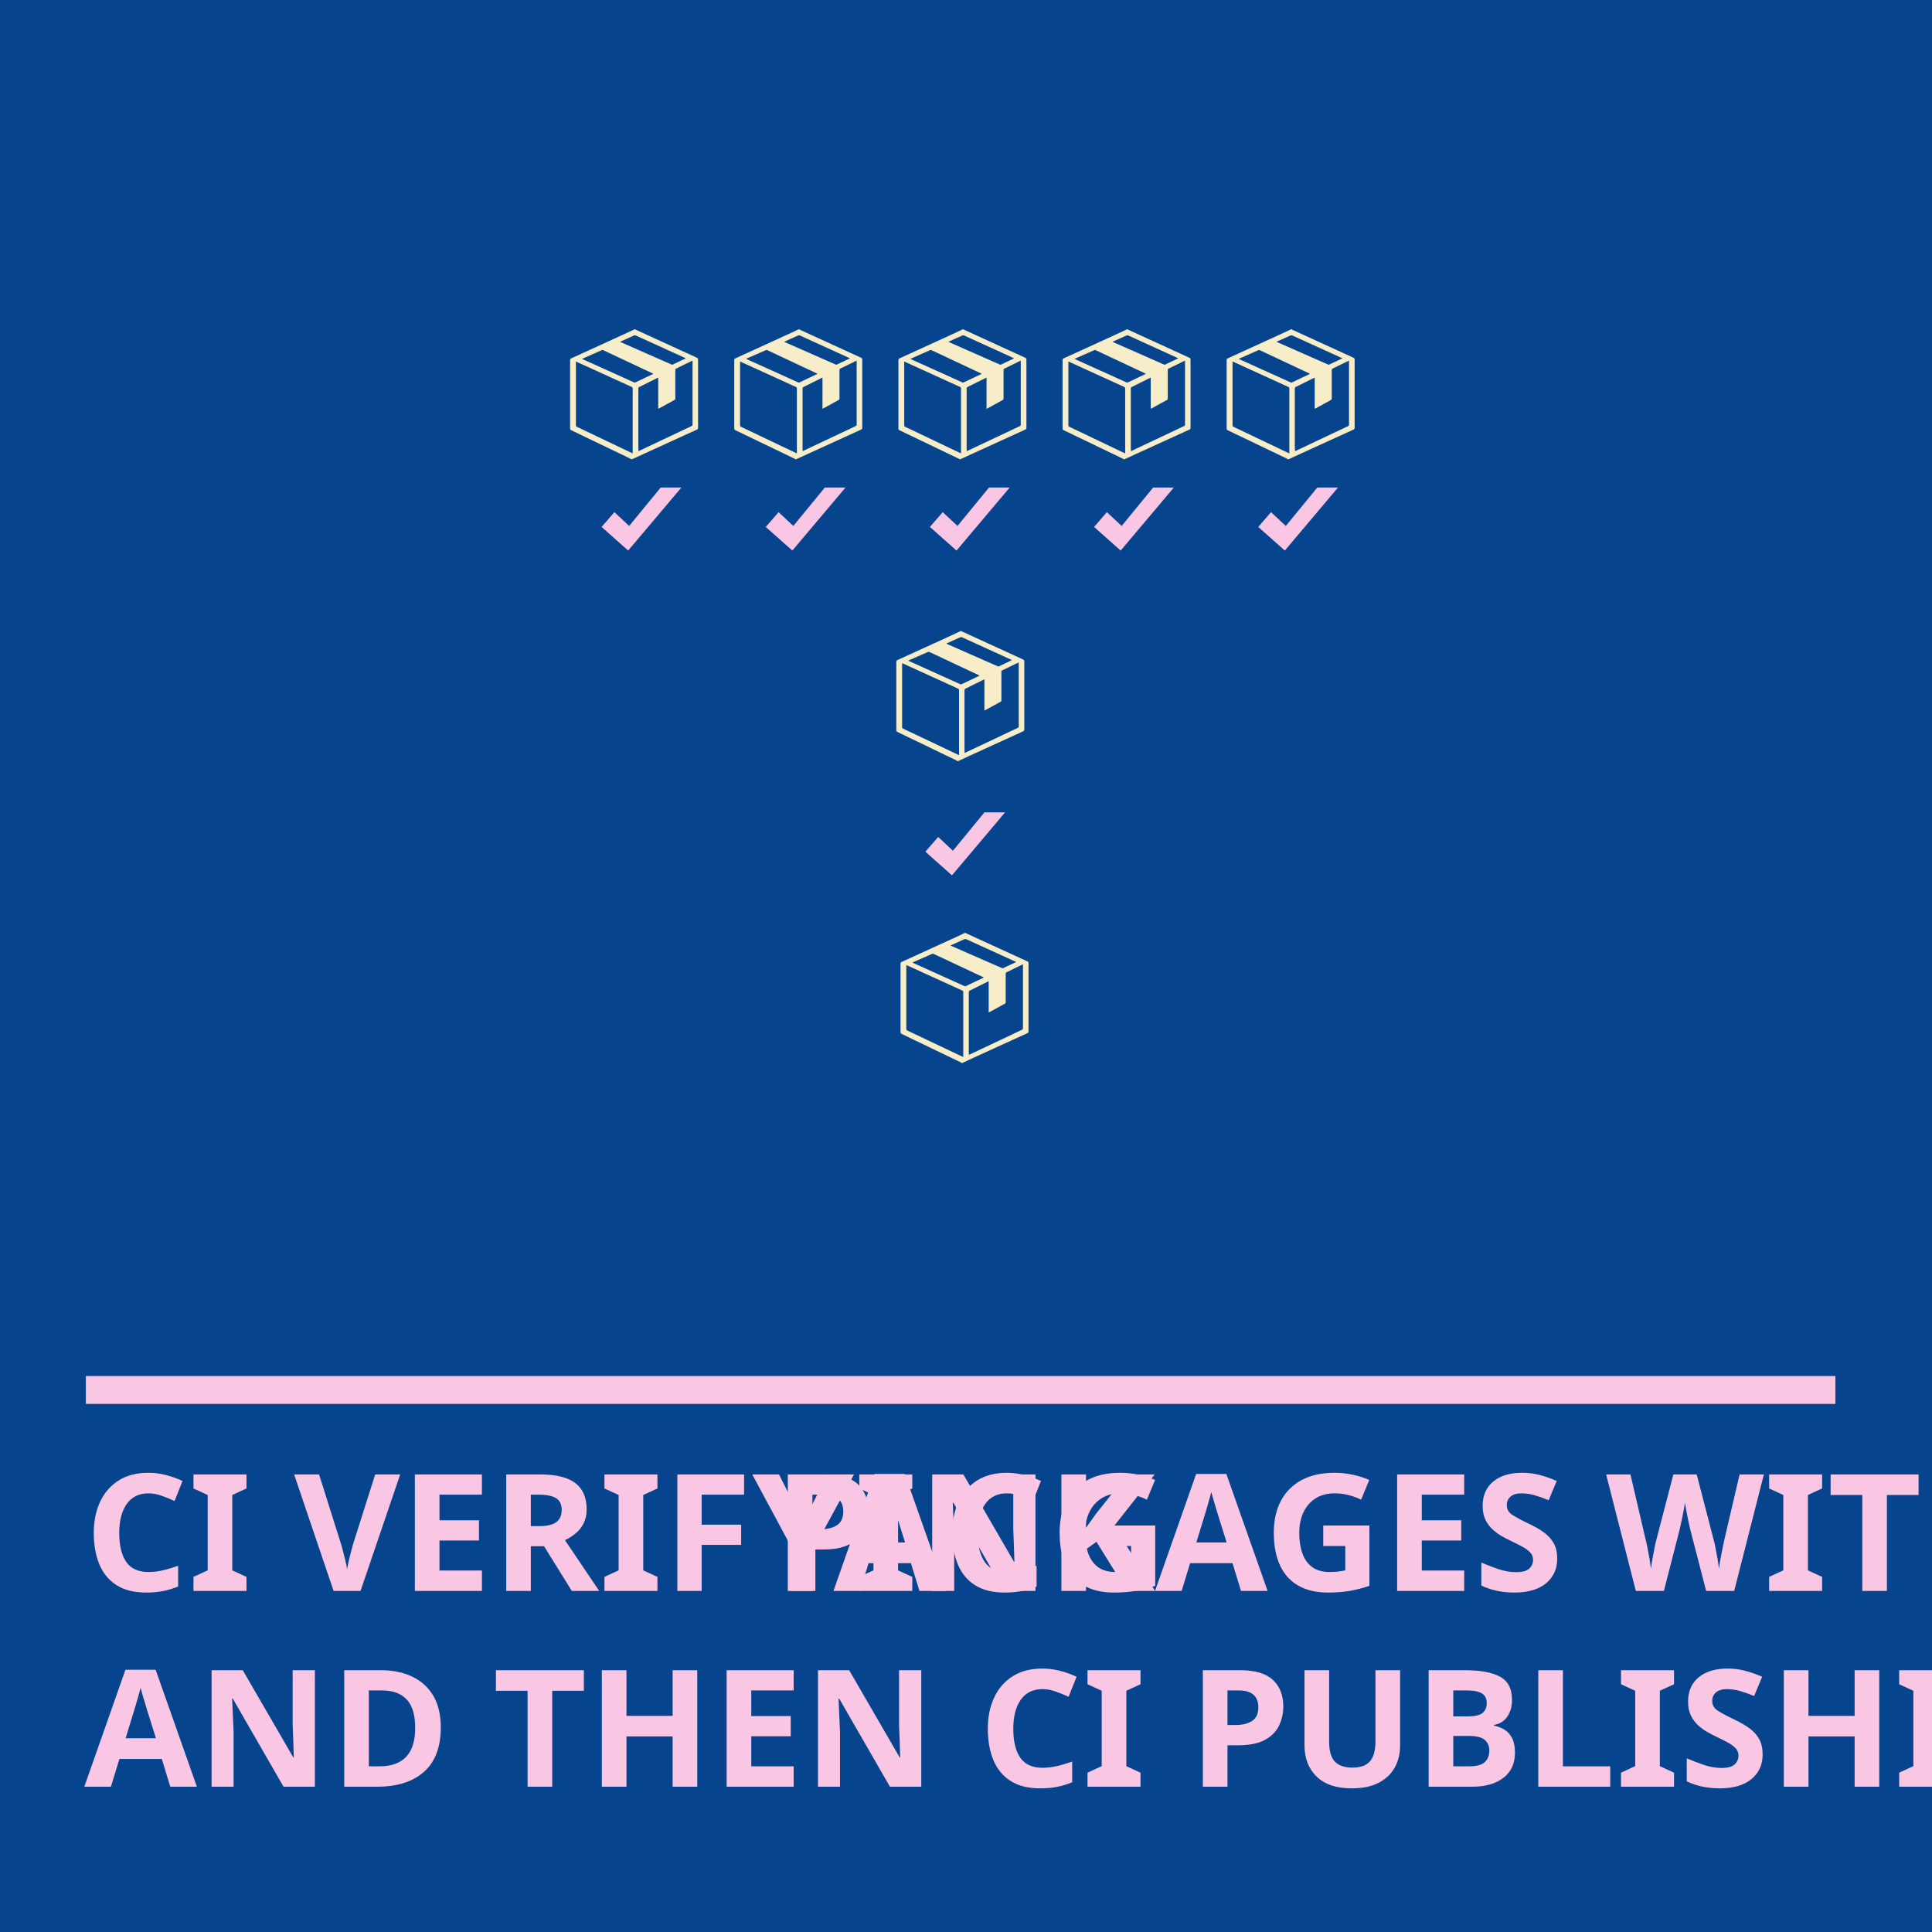
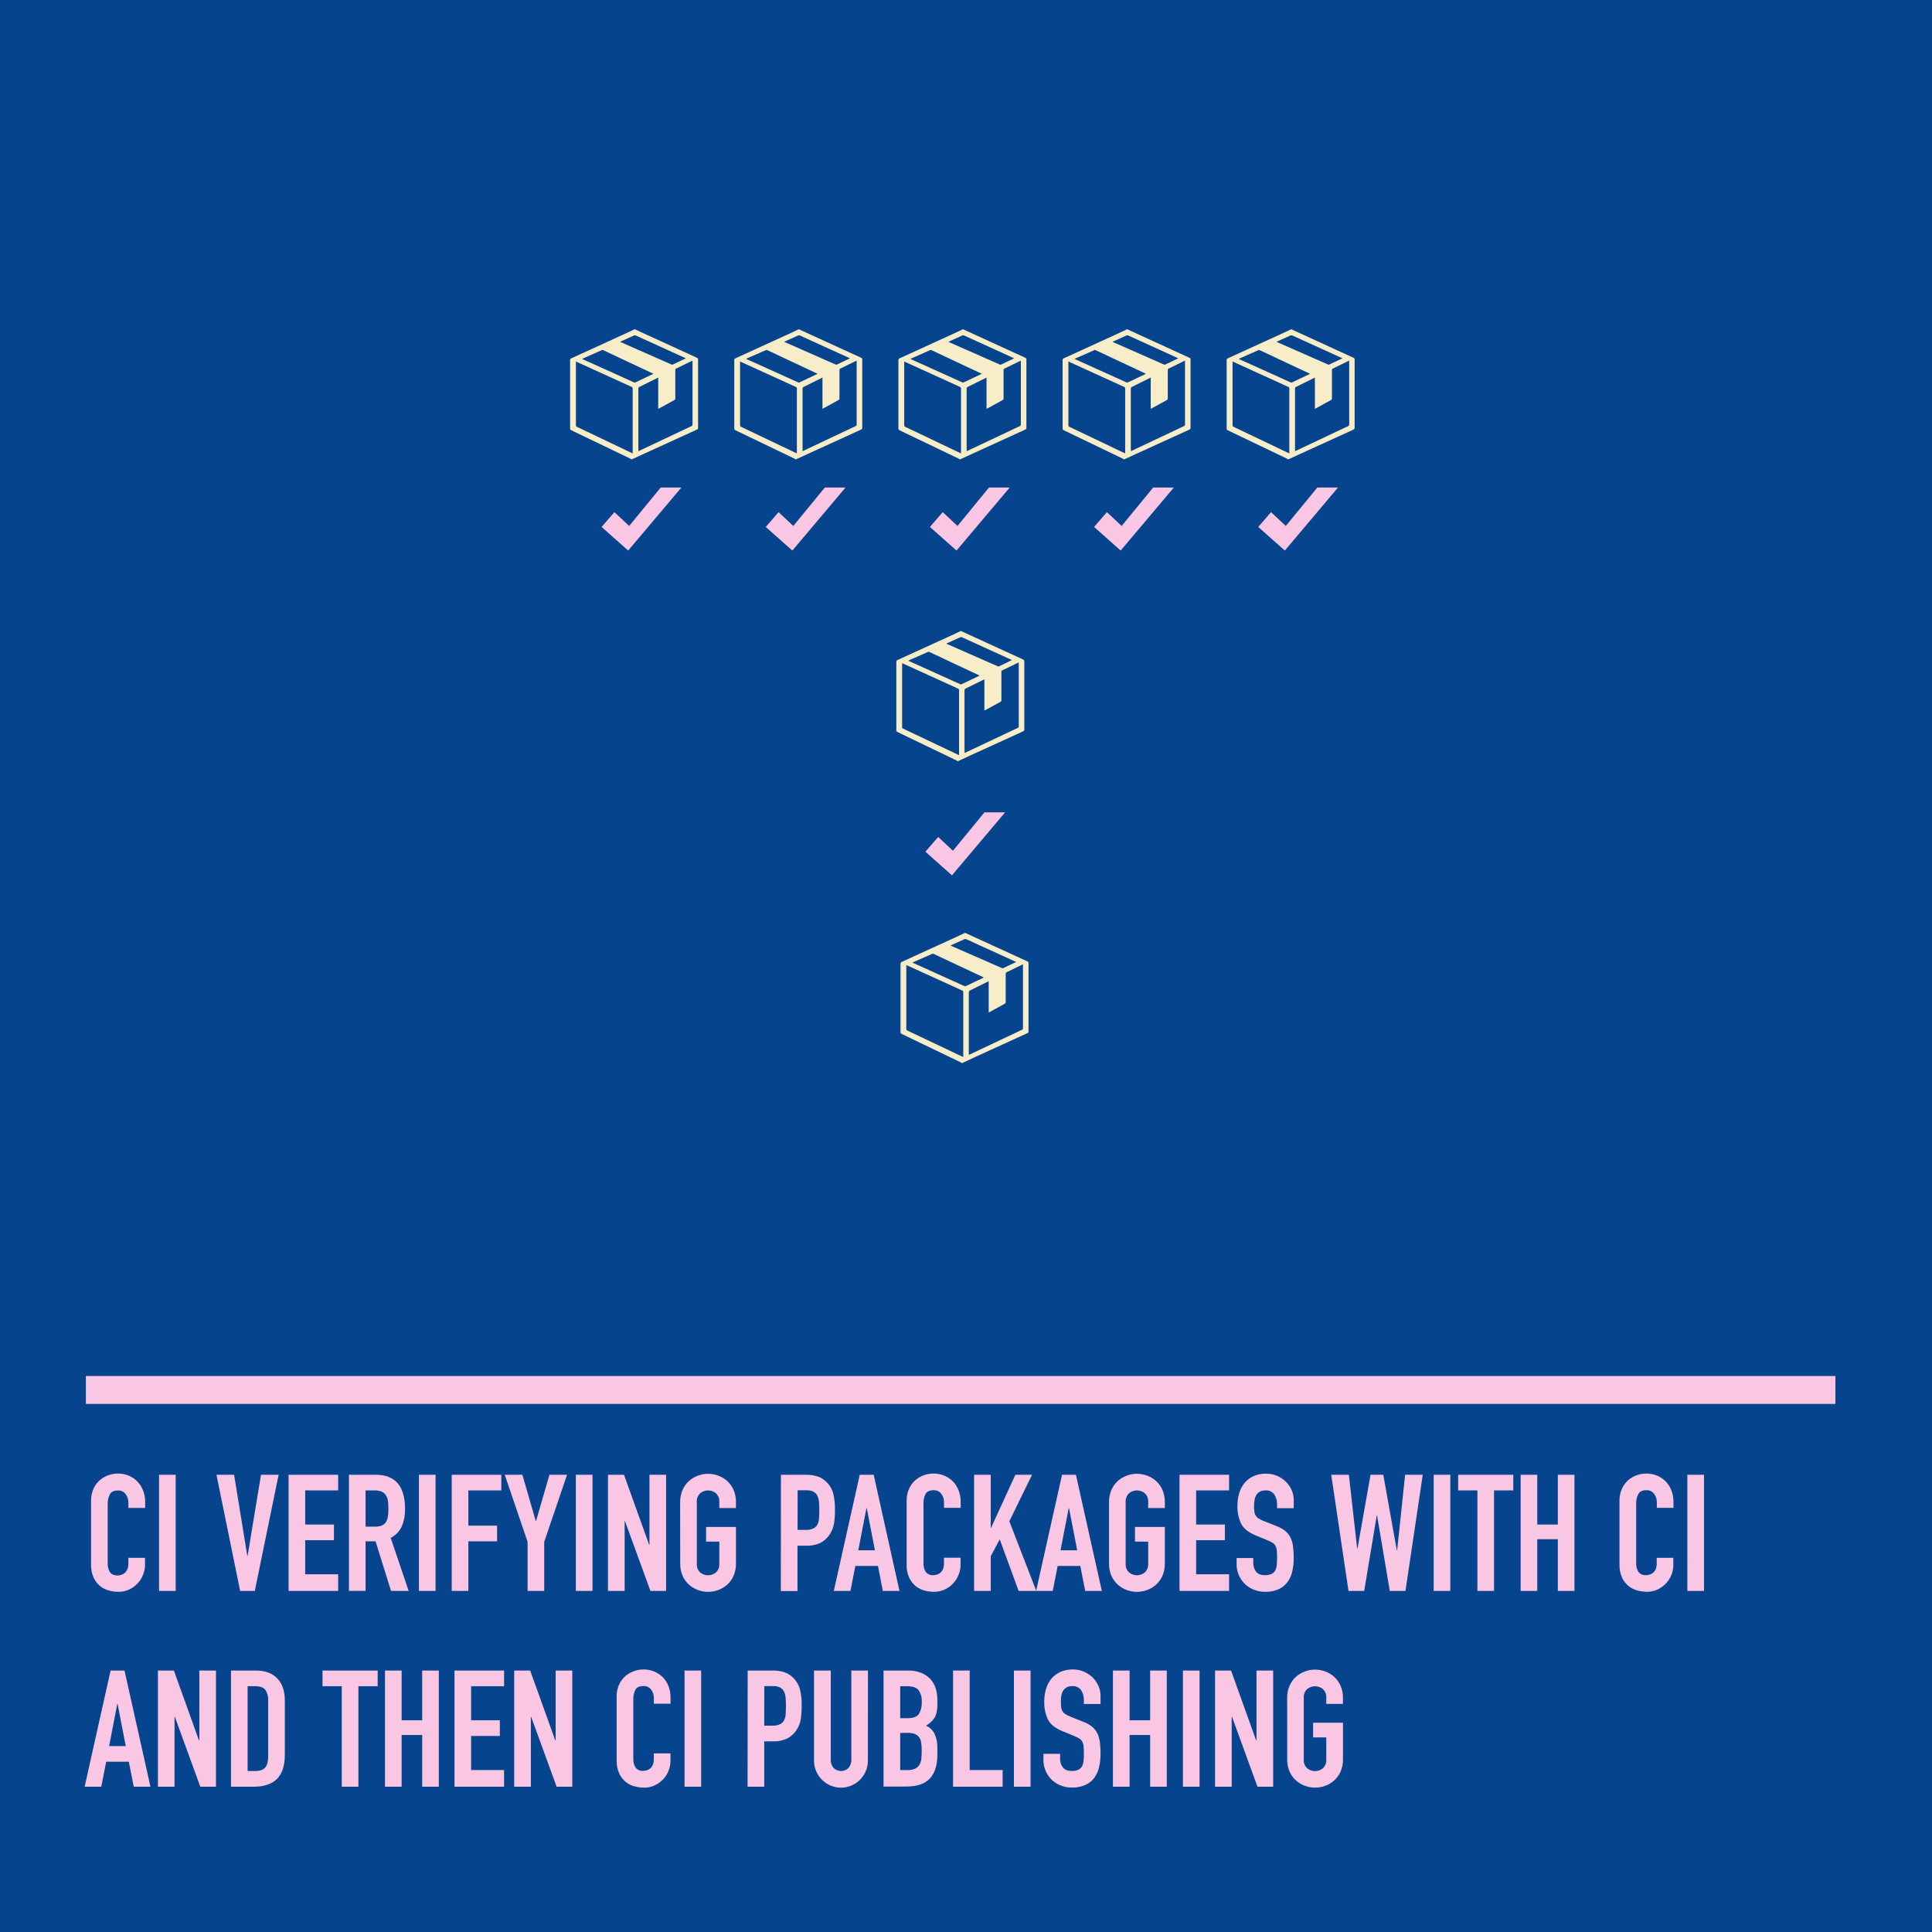
- <svg xmlns="http://www.w3.org/2000/svg" id="Layer_1" data-name="Layer 1" viewBox="0 0 900 900">
-   <defs>
-     <style>.cls-1{fill:#07448e;}.cls-2{fill:#f7eec9;}.cls-3,.cls-4{fill:#f9c7e4;}.cls-4{font-size:76px;font-family:DINCondensed-Bold, DIN Condensed;font-weight:700;}.cls-5{letter-spacing:-0.04em;}</style>
-   </defs>
-   <rect class="cls-1" width="900" height="900" />
-   <path class="cls-2" d="M294.28,214h-.11c-.19-.13-.38-.26-.58-.37l-27.43-13.19a.89.89,0,0,1-.58-.92V167.82a.84.84,0,0,1,.58-.91q12.34-5.62,24.68-11.28c1.59-.73,3.16-1.48,4.75-2.23h.25a6.28,6.28,0,0,0,.57.31q14.07,6.47,28.19,12.92a.86.86,0,0,1,.59.92q0,15.84,0,31.68a.85.85,0,0,1-.6.92l-25,11.41C297.81,212.37,296.05,213.21,294.28,214Zm-26-45.65c0,.22,0,.37,0,.52v29.25a.68.68,0,0,0,.46.71L294.24,211c.15.07.31.12.49.19V181a.76.76,0,0,0-.58-.81q-12.67-5.79-25.34-11.55Zm29.11,41.82.43-.18,24.37-11.52c.4-.19.42-.46.42-.8V168l-.65.29c-2.29,1.12-4.58,2.25-6.87,3.35a.76.76,0,0,0-.51.8v13.15a.78.78,0,0,1-.46.78c-2.29,1.24-4.59,2.51-6.9,3.78-.15.08-.31.14-.59.27V175.9l-.64.3c-2.69,1.32-5.37,2.65-8.07,4a.85.85,0,0,0-.56.89v27Zm-26.19-43,.21.15,24,10.84a.72.72,0,0,0,.54,0l8.4-4a1.84,1.84,0,0,0-.22-.17l-23.22-10.9a.72.72,0,0,0-.54,0C277.31,164.43,274.29,165.78,271.16,167.16Zm48.3-.22c-.21-.11-.36-.2-.52-.27l-22.79-10.39a1.19,1.19,0,0,0-.87,0c-2,.88-4,1.8-6,2.71-.14.06-.27.16-.42.24l.09.07,23.9,10.53a.69.69,0,0,0,.49,0c2-1,4-1.89,6.09-2.89Z" />
-   <path class="cls-2" d="M370.75,214h-.11c-.19-.13-.38-.26-.58-.37l-27.43-13.19a.89.89,0,0,1-.58-.92V167.82a.84.84,0,0,1,.58-.91q12.35-5.62,24.68-11.28c1.59-.73,3.16-1.48,4.75-2.23h.23a6.28,6.28,0,0,0,.57.31l28.21,12.92a.87.87,0,0,1,.6.92q0,15.84,0,31.68a.87.87,0,0,1-.61.92l-25,11.41C374.26,212.37,372.52,213.21,370.75,214Zm-26-45.65c0,.22,0,.37,0,.52v29.25a.66.66,0,0,0,.45.71L370.72,211a5.07,5.07,0,0,0,.49.19V181a.78.78,0,0,0-.59-.81l-25.33-11.55Zm29.1,41.82.42-.18,24.38-11.52c.4-.19.42-.46.42-.8V168l-.65.29c-2.29,1.12-4.58,2.25-6.85,3.35a.76.76,0,0,0-.51.8v13.15a.78.78,0,0,1-.46.78c-2.29,1.24-4.59,2.51-6.88,3.78-.15.08-.31.14-.58.27V175.9l-.64.3c-2.7,1.32-5.38,2.65-8.08,4a.85.85,0,0,0-.56.89V210.2Zm-26.19-43,.21.15,24,10.84a.72.72,0,0,0,.54,0c2.8-1.32,5.58-2.65,8.4-4a1.84,1.84,0,0,0-.22-.17l-23.21-10.9a.75.75,0,0,0-.55,0c-3,1.32-6.07,2.67-9.18,4Zm48.3-.22c-.22-.11-.36-.2-.52-.27q-11.38-5.21-22.8-10.39a1.19,1.19,0,0,0-.87,0c-2,.88-4,1.8-6,2.71-.14.06-.27.16-.43.24l.1.07,23.9,10.53a.69.69,0,0,0,.49,0c2-1,4-1.89,6.1-2.89Z" />
-   <path class="cls-2" d="M447.22,214h-.11c-.19-.13-.38-.26-.58-.37L419.1,200.47a.89.89,0,0,1-.58-.92V167.82a.84.84,0,0,1,.58-.91q12.36-5.62,24.68-11.28c1.59-.73,3.16-1.48,4.75-2.23h.23a6.28,6.28,0,0,0,.57.31l28.21,12.92a.86.86,0,0,1,.6.92q0,15.84,0,31.68a.87.87,0,0,1-.61.92l-25,11.41C450.75,212.37,449,213.21,447.22,214Zm-26-45.65c0,.22,0,.37,0,.52v29.25a.66.66,0,0,0,.46.71L447.19,211a5.07,5.07,0,0,0,.49.19V181a.78.78,0,0,0-.59-.81l-25.33-11.55Zm29.11,41.82.43-.18L475.1,198.5c.4-.19.41-.46.41-.8V168l-.64.29L468,171.66a.76.76,0,0,0-.51.8v13.15a.77.77,0,0,1-.46.78c-2.29,1.24-4.58,2.51-6.88,3.78-.14.08-.3.14-.58.27V175.9l-.64.3c-2.69,1.32-5.37,2.65-8.08,4a.83.83,0,0,0-.55.89v27Zm-26.19-43,.21.15,24,10.84a.75.75,0,0,0,.55,0l8.4-4-.22-.17-23.22-10.9a.72.72,0,0,0-.54,0C430.25,164.43,427.21,165.78,424.1,167.16Zm48.3-.22c-.21-.11-.35-.2-.51-.27l-22.8-10.39a1.19,1.19,0,0,0-.87,0c-2,.88-4,1.8-6,2.71a4.63,4.63,0,0,0-.43.24l.09.07,23.9,10.53a.69.69,0,0,0,.49,0C468.32,168.88,470.32,167.94,472.4,166.94Z" />
-   <path class="cls-2" d="M446.24,354.59h-.11a5.15,5.15,0,0,0-.58-.37L418.12,341a.87.87,0,0,1-.58-.91V308.38a.86.86,0,0,1,.58-.92q12.35-5.61,24.68-11.27c1.59-.73,3.16-1.48,4.75-2.23h.23a6.28,6.28,0,0,0,.57.31l28.21,12.92a.87.87,0,0,1,.6.92q0,15.84,0,31.68a.87.87,0,0,1-.61.92q-12.51,5.69-25,11.41C449.77,352.93,448,353.76,446.24,354.59Zm-26-45.65c0,.22,0,.37,0,.52V338.7a.67.67,0,0,0,.45.72l25.58,12.14c.15.07.31.12.5.19V321.54a.78.78,0,0,0-.59-.81l-25.33-11.55Zm29.11,41.82.43-.18q12.18-5.77,24.37-11.52c.4-.19.42-.46.42-.8V308.58l-.64.29L467,312.22a.76.76,0,0,0-.51.8v13.15a.77.77,0,0,1-.46.78c-2.29,1.24-4.58,2.51-6.88,3.77a4.17,4.17,0,0,1-.58.27V316.46l-.64.29c-2.69,1.33-5.38,2.66-8.08,4a.83.83,0,0,0-.55.89v27Zm-26.19-43,.21.15,24,10.84a.75.75,0,0,0,.55,0q4.19-2,8.39-4a1.28,1.28,0,0,0-.22-.17l-23.21-10.9a.75.75,0,0,0-.55,0C429.27,305,426.23,306.34,423.12,307.72Zm48.3-.22a5.3,5.3,0,0,0-.51-.27l-22.8-10.4a1.19,1.19,0,0,0-.87,0c-2,.88-4,1.81-6,2.72a3.7,3.7,0,0,0-.42.24l.09.07,23.9,10.52a.6.6,0,0,0,.49,0C467.34,309.44,469.34,308.5,471.42,307.5Z" />
-   <path class="cls-2" d="M448.2,495.23h-.11a5.15,5.15,0,0,0-.58-.37q-13.71-6.62-27.43-13.2a.87.87,0,0,1-.58-.91V449a.85.85,0,0,1,.58-.92q12.36-5.61,24.68-11.27c1.59-.73,3.16-1.48,4.75-2.23h.24a5,5,0,0,0,.56.31l28.21,12.92a.85.85,0,0,1,.6.92q0,15.84,0,31.68a.87.87,0,0,1-.61.92q-12.5,5.68-25,11.41C451.73,493.57,450,494.4,448.2,495.23Zm-26-45.65c0,.22,0,.37,0,.52v29.24a.67.67,0,0,0,.46.72l25.58,12.14a5.07,5.07,0,0,0,.49.19V462.18a.78.78,0,0,0-.58-.81l-25.34-11.55Zm29.11,41.82.43-.18q12.19-5.78,24.38-11.52c.4-.19.42-.46.42-.8V449.22l-.65.29L469,452.86a.76.76,0,0,0-.51.8v13.15a.75.75,0,0,1-.46.78c-2.29,1.24-4.58,2.51-6.87,3.77a5.12,5.12,0,0,1-.59.27V457.1l-.64.29c-2.69,1.33-5.37,2.66-8.07,4a.84.84,0,0,0-.56.89v27Zm-26.18-43,.2.15,24,10.84a.75.75,0,0,0,.55,0l8.4-4-.22-.17-23.22-10.9a.72.72,0,0,0-.54,0C431.23,445.63,428.19,447,425.09,448.36Zm48.3-.22c-.22-.11-.36-.21-.52-.27l-22.8-10.4a1.19,1.19,0,0,0-.87,0c-2,.88-4,1.81-6,2.72a3.79,3.79,0,0,0-.43.24l.09.07L466.81,451a.6.6,0,0,0,.49,0C469.3,450.08,471.3,449.14,473.39,448.14Z" />
-   <path class="cls-2" d="M523.69,214h-.11c-.19-.13-.38-.26-.58-.37l-27.43-13.19a.89.89,0,0,1-.58-.92V167.82a.84.84,0,0,1,.58-.91q12.36-5.62,24.68-11.28c1.59-.73,3.16-1.48,4.75-2.23h.23a6.28,6.28,0,0,0,.57.31L554,166.63a.86.86,0,0,1,.6.92q0,15.84,0,31.68a.86.86,0,0,1-.6.92l-25,11.41C527.22,212.37,525.46,213.21,523.69,214Zm-26-45.65c0,.22,0,.37,0,.52v29.25a.66.66,0,0,0,.46.71L523.66,211a5.07,5.07,0,0,0,.49.19V181a.78.78,0,0,0-.58-.81l-25.34-11.55Zm29.11,41.82.43-.18,24.38-11.52c.4-.19.41-.46.41-.8V168l-.64.29c-2.29,1.12-4.59,2.25-6.88,3.35a.76.76,0,0,0-.51.8v13.15a.77.77,0,0,1-.46.78c-2.29,1.24-4.58,2.51-6.9,3.78-.15.08-.31.14-.58.27V175.9l-.64.3c-2.7,1.32-5.38,2.65-8.08,4a.85.85,0,0,0-.56.89v27Zm-26.18-43,.2.15,24,10.84a.75.75,0,0,0,.55,0l8.4-4-.22-.17-23.22-10.9a.72.72,0,0,0-.54,0C506.72,164.43,503.68,165.78,500.58,167.16Zm48.29-.22-.51-.27-22.8-10.39a1.19,1.19,0,0,0-.87,0c-2,.88-4,1.8-6,2.71-.14.06-.28.16-.43.24l.09.07,23.9,10.53a.72.72,0,0,0,.5,0C544.79,168.88,546.79,167.94,548.87,166.94Z" />
-   <path class="cls-2" d="M600.16,214h-.11a5.72,5.72,0,0,0-.58-.37L572,200.47a.89.89,0,0,1-.58-.92V167.82a.84.84,0,0,1,.58-.91q12.36-5.62,24.68-11.28c1.59-.73,3.17-1.48,4.75-2.23h.26c.19.11.37.22.56.31l28.19,12.92a.86.86,0,0,1,.6.92q0,15.84,0,31.68a.87.87,0,0,1-.61.92l-25,11.41C603.69,212.37,601.93,213.21,600.16,214Zm-26-45.65c0,.22,0,.37,0,.52v29.25a.66.66,0,0,0,.46.71L600.13,211a5.07,5.07,0,0,0,.49.19V181a.78.78,0,0,0-.58-.81L574.7,168.62Zm29.11,41.82.43-.18L628,198.5c.4-.19.42-.46.42-.8V168l-.65.29c-2.29,1.12-4.59,2.25-6.88,3.35a.76.76,0,0,0-.51.8v13.15a.77.77,0,0,1-.46.78c-2.29,1.24-4.58,2.51-6.9,3.78-.15.08-.31.14-.58.27V175.9l-.64.3c-2.7,1.32-5.38,2.65-8.08,4a.83.83,0,0,0-.55.89v27Zm-26.18-43,.2.15,24,10.84a.75.75,0,0,0,.55,0l8.4-4A1.84,1.84,0,0,0,610,174l-23.22-10.9a.72.72,0,0,0-.54,0C583.19,164.43,580.17,165.78,577.05,167.16Zm48.29-.22-.51-.27L602,156.28a1.19,1.19,0,0,0-.87,0c-2,.88-4,1.8-6,2.71-.14.06-.28.16-.43.24l.09.07,23.91,10.53a.69.69,0,0,0,.49,0C621.26,168.88,623.28,167.94,625.34,166.94Z" />
-   <rect class="cls-3" x="40" y="641" width="815" height="13" />
-   <polygon class="cls-3" points="286.21 238.59 280.25 245.47 292.63 256.47 317.4 227.12 307.77 227.12 293.09 245.01 286.21 238.59" />
-   <polygon class="cls-3" points="362.69 238.59 356.72 245.47 369.11 256.47 393.87 227.12 384.24 227.12 369.56 245.01 362.69 238.59" />
-   <polygon class="cls-3" points="439.16 238.59 433.19 245.47 445.58 256.47 470.34 227.12 460.71 227.12 446.04 245.01 439.16 238.59" />
-   <polygon class="cls-3" points="437.04 389.89 431.08 396.76 443.46 407.77 468.22 378.42 458.59 378.42 443.92 396.31 437.04 389.89" />
-   <polygon class="cls-3" points="515.63 238.59 509.67 245.47 522.05 256.47 546.81 227.12 537.18 227.12 522.51 245.01 515.63 238.59" />
-   <polygon class="cls-3" points="592.1 238.59 586.14 245.47 598.52 256.47 623.28 227.12 613.65 227.12 598.98 245.01 592.1 238.59" />
-   <text class="cls-4" transform="translate(39.28 741.11)">CI VERIFYING <tspan class="cls-5" x="320.86" y="0">P</tspan>
-     <tspan x="348.98" y="0">ACKAGES WITH CI </tspan>
-     <tspan x="0" y="91.2">AND THEN CI PUBLISHING</tspan>
-   </text>
+ <svg xmlns="http://www.w3.org/2000/svg" id="12d853d0-d8c7-423c-be3e-291828aad110" data-name="Layer 1" viewBox="0 0 900 900">
+   <rect width="900" height="900" style="fill:#07448e" />
+   <path d="M294.28,214h-.11c-.19-.13-.38-.26-.58-.37l-27.43-13.19a.89.89,0,0,1-.58-.92V167.82a.84.84,0,0,1,.58-.91q12.34-5.62,24.68-11.28c1.59-.73,3.16-1.48,4.75-2.23h.25a6.28,6.28,0,0,0,.57.31q14.07,6.47,28.19,12.92a.86.86,0,0,1,.59.92q0,15.84,0,31.68a.85.85,0,0,1-.6.92l-25,11.41C297.81,212.37,296.05,213.21,294.28,214Zm-26-45.65c0,.22,0,.37,0,.52v29.25a.66.66,0,0,0,.45.71L294.24,211c.15.07.31.12.49.19V181a.76.76,0,0,0-.58-.81q-12.67-5.79-25.34-11.55Zm29.11,41.82.43-.18,24.37-11.52a.71.71,0,0,0,.42-.79V168l-.65.29c-2.29,1.12-4.58,2.25-6.87,3.35a.76.76,0,0,0-.51.8v13.15a.78.78,0,0,1-.46.78c-2.29,1.24-4.59,2.51-6.9,3.78-.15.08-.31.14-.59.27V175.9l-.64.3c-2.69,1.32-5.37,2.65-8.07,4a.85.85,0,0,0-.56.89v27Zm-26.19-43,.21.15,24,10.84a.72.72,0,0,0,.54,0l8.4-4-.22-.17-23.22-10.9a.72.72,0,0,0-.54,0C277.31,164.43,274.29,165.78,271.16,167.16Zm48.3-.22c-.21-.11-.36-.2-.52-.27l-22.79-10.39a1.19,1.19,0,0,0-.87,0c-2,.88-4,1.8-6,2.71-.14.06-.27.16-.42.24l.09.07,23.9,10.53a.69.69,0,0,0,.49,0C315.38,168.88,317.4,167.94,319.46,166.94Z" style="fill:#f7eec9" />
+   <path d="M370.75,214h-.11c-.19-.13-.38-.26-.58-.37l-27.43-13.19a.89.89,0,0,1-.58-.92V167.82a.84.84,0,0,1,.58-.91q12.35-5.62,24.68-11.28c1.59-.73,3.16-1.48,4.75-2.23h.23a6.28,6.28,0,0,0,.57.31l28.21,12.92a.87.87,0,0,1,.6.92q0,15.84,0,31.68a.87.87,0,0,1-.61.92l-25,11.41C374.26,212.37,372.52,213.21,370.75,214Zm-26-45.65c0,.22,0,.37,0,.52v29.25a.66.66,0,0,0,.45.71L370.72,211a5.07,5.07,0,0,0,.49.19V181a.78.78,0,0,0-.59-.81l-25.33-11.55Zm29.1,41.82.42-.18,24.38-11.52a.71.71,0,0,0,.42-.79V168l-.65.29c-2.29,1.12-4.58,2.25-6.85,3.35a.76.76,0,0,0-.51.8v13.15a.78.78,0,0,1-.46.78c-2.29,1.24-4.59,2.51-6.88,3.78-.15.08-.31.14-.58.27V175.9l-.64.3c-2.7,1.32-5.38,2.65-8.08,4a.85.85,0,0,0-.56.89V210.2Zm-26.19-43,.21.15,24,10.84a.72.72,0,0,0,.54,0c2.8-1.32,5.58-2.65,8.4-4l-.22-.17-23.21-10.9a.75.75,0,0,0-.55,0c-3,1.32-6.07,2.67-9.18,4Zm48.3-.22c-.22-.11-.36-.2-.52-.27q-11.38-5.21-22.8-10.39a1.19,1.19,0,0,0-.87,0c-2,.88-4,1.8-6,2.71-.14.06-.27.16-.43.24l.1.07,23.9,10.53a.69.69,0,0,0,.49,0c2-1,4-1.89,6.1-2.89Z" style="fill:#f7eec9" />
+   <path d="M447.22,214h-.11c-.19-.13-.38-.26-.58-.37L419.1,200.47a.89.89,0,0,1-.58-.92V167.82a.84.84,0,0,1,.58-.91q12.34-5.62,24.68-11.28c1.59-.73,3.16-1.48,4.75-2.23h.23a6.28,6.28,0,0,0,.57.31l28.21,12.92a.86.86,0,0,1,.6.92q0,15.84,0,31.68a.87.87,0,0,1-.61.92l-25,11.41C450.75,212.37,449,213.21,447.22,214Zm-26-45.65c0,.22,0,.37,0,.52v29.25a.66.66,0,0,0,.46.71L447.19,211a5.07,5.07,0,0,0,.49.19V181a.78.78,0,0,0-.59-.81l-25.33-11.55Zm29.11,41.82.43-.18q12.18-5.76,24.38-11.52c.4-.19.41-.46.41-.79V168l-.64.29L468,171.66a.76.76,0,0,0-.51.8v13.15a.77.77,0,0,1-.46.78c-2.29,1.24-4.58,2.51-6.88,3.78-.14.08-.3.14-.58.27V175.9l-.64.3c-2.69,1.32-5.37,2.65-8.08,4a.83.83,0,0,0-.55.89v27Zm-26.19-43,.21.15,24,10.84a.75.75,0,0,0,.55,0l8.4-4-.23-.17-23.21-10.9a.72.72,0,0,0-.54,0C430.25,164.43,427.21,165.78,424.1,167.16Zm48.3-.22c-.21-.11-.35-.2-.51-.27l-22.8-10.39a1.19,1.19,0,0,0-.87,0c-2,.88-4,1.8-6,2.71a4.63,4.63,0,0,0-.43.24l.09.07,23.9,10.53a.69.69,0,0,0,.49,0C468.32,168.88,470.32,167.94,472.4,166.94Z" style="fill:#f7eec9" />
+   <path d="M446.24,354.59h-.11a5.15,5.15,0,0,0-.58-.37q-13.71-6.62-27.43-13.2a.87.87,0,0,1-.58-.91V308.38a.86.86,0,0,1,.58-.92q12.35-5.61,24.68-11.27c1.59-.73,3.16-1.48,4.75-2.23h.23a6.28,6.28,0,0,0,.57.31l28.21,12.92a.86.86,0,0,1,.6.92q0,15.84,0,31.68a.87.87,0,0,1-.61.92q-12.51,5.69-25,11.41C449.77,352.93,448,353.76,446.24,354.59Zm-26-45.65c0,.22,0,.37,0,.52V338.7a.67.67,0,0,0,.45.72l25.58,12.14c.15.07.31.12.5.19V321.54a.78.78,0,0,0-.59-.81l-25.33-11.55Zm29.11,41.82.43-.18q12.18-5.77,24.38-11.52c.39-.19.41-.46.41-.8V308.58l-.64.29L467,312.22a.75.75,0,0,0-.51.8v13.15a.77.77,0,0,1-.46.78c-2.29,1.24-4.58,2.51-6.88,3.77a4.17,4.17,0,0,1-.58.27V316.46l-.64.29c-2.69,1.33-5.38,2.66-8.08,4a.83.83,0,0,0-.55.89v27Zm-26.19-43,.21.15,24,10.84a.75.75,0,0,0,.55,0q4.19-2,8.39-4l-.22-.17-23.21-10.9a.75.75,0,0,0-.55,0C429.27,305,426.23,306.34,423.12,307.72Zm48.3-.22a5.3,5.3,0,0,0-.51-.27l-22.8-10.4a1.19,1.19,0,0,0-.87,0c-2,.88-4,1.81-6,2.72a3.7,3.7,0,0,0-.42.24l.09.07,23.9,10.52a.6.6,0,0,0,.49,0C467.34,309.44,469.34,308.5,471.42,307.5Z" style="fill:#f7eec9" />
+   <path d="M448.2,495.23h-.11a5.15,5.15,0,0,0-.58-.37l-27.43-13.2a.87.87,0,0,1-.58-.91V449a.85.85,0,0,1,.58-.92q12.36-5.61,24.68-11.27c1.59-.73,3.16-1.48,4.75-2.23h.24a5,5,0,0,0,.56.31l28.21,12.92a.85.85,0,0,1,.6.92q0,15.84,0,31.68a.87.87,0,0,1-.61.92q-12.5,5.68-25,11.41C451.73,493.57,450,494.4,448.2,495.23Zm-26-45.65c0,.22,0,.37,0,.52v29.24a.67.67,0,0,0,.46.72l25.58,12.14a5.07,5.07,0,0,0,.49.19V462.18a.78.78,0,0,0-.58-.81l-25.34-11.55Zm29.11,41.82.43-.18q12.19-5.78,24.38-11.52c.4-.19.42-.46.42-.8V449.22l-.65.29L469,452.86a.77.77,0,0,0-.51.8v13.15a.76.76,0,0,1-.45.78c-2.3,1.24-4.59,2.51-6.88,3.77a5.12,5.12,0,0,1-.59.27V457.1l-.64.29c-2.69,1.33-5.37,2.66-8.07,4a.85.85,0,0,0-.56.89v27Zm-26.18-43,.2.15,24,10.84a.75.75,0,0,0,.55,0l8.4-4-.22-.17-23.22-10.9a.72.72,0,0,0-.54,0C431.23,445.63,428.19,447,425.09,448.36Zm48.3-.22c-.22-.11-.36-.21-.52-.27l-22.8-10.4a1.19,1.19,0,0,0-.87,0c-2,.88-4,1.81-6,2.72a3.79,3.79,0,0,0-.43.24l.09.07L466.8,451a.62.62,0,0,0,.5,0C469.3,450.08,471.3,449.14,473.39,448.14Z" style="fill:#f7eec9" />
+   <path d="M523.69,214h-.11c-.19-.13-.38-.26-.58-.37l-27.43-13.19a.89.89,0,0,1-.58-.92V167.82a.84.84,0,0,1,.58-.91q12.36-5.62,24.68-11.28c1.59-.73,3.16-1.48,4.75-2.23h.23a6.28,6.28,0,0,0,.57.31L554,166.63a.86.86,0,0,1,.6.92q0,15.84,0,31.68a.87.87,0,0,1-.6.92l-25,11.41C527.22,212.37,525.46,213.21,523.69,214Zm-26-45.65c0,.22,0,.37,0,.52v29.25a.66.66,0,0,0,.46.71L523.66,211a5.07,5.07,0,0,0,.49.19V181a.78.78,0,0,0-.58-.81l-25.34-11.55Zm29.11,41.82.43-.18q12.18-5.76,24.38-11.52c.4-.19.41-.46.41-.79V168l-.64.29c-2.3,1.12-4.59,2.25-6.88,3.35a.76.76,0,0,0-.51.8v13.15a.77.77,0,0,1-.46.78c-2.29,1.24-4.58,2.51-6.9,3.78-.15.08-.31.14-.58.27V175.9l-.64.3c-2.7,1.32-5.38,2.65-8.08,4a.85.85,0,0,0-.56.89v27Zm-26.18-43,.2.15,24,10.84a.75.75,0,0,0,.55,0l8.4-4-.22-.17-23.22-10.9a.72.72,0,0,0-.54,0C506.72,164.43,503.68,165.78,500.58,167.16Zm48.29-.22-.51-.27-22.8-10.39a1.19,1.19,0,0,0-.87,0c-2,.88-4,1.8-6,2.71a4.63,4.63,0,0,0-.43.24l.09.07,23.9,10.53a.72.72,0,0,0,.5,0C544.79,168.88,546.79,167.94,548.87,166.94Z" style="fill:#f7eec9" />
+   <path d="M600.17,214h-.12a5.72,5.72,0,0,0-.58-.37L572,200.47a.89.89,0,0,1-.58-.92V167.82a.85.85,0,0,1,.58-.91q12.36-5.62,24.68-11.28c1.59-.73,3.16-1.48,4.75-2.23h.26c.19.11.37.22.56.31l28.19,12.92a.86.86,0,0,1,.6.92q0,15.84,0,31.68a.87.87,0,0,1-.61.92l-25,11.41C603.69,212.37,601.93,213.21,600.17,214Zm-26-45.65c0,.22,0,.37,0,.52v29.25a.67.67,0,0,0,.46.71L600.13,211c.15.07.3.12.49.19V181a.78.78,0,0,0-.58-.81L574.7,168.62Zm29.11,41.82.43-.18q12.2-5.76,24.38-11.52a.71.71,0,0,0,.42-.79V168l-.65.29c-2.29,1.12-4.59,2.25-6.88,3.35a.76.76,0,0,0-.51.8v13.15a.77.77,0,0,1-.46.78c-2.29,1.24-4.58,2.51-6.9,3.78-.15.08-.31.14-.58.27V175.9l-.64.3c-2.7,1.32-5.38,2.65-8.08,4a.83.83,0,0,0-.55.89v27Zm-26.18-43,.2.15,24,10.84a.75.75,0,0,0,.55,0l8.4-4L610,174l-23.22-10.9a.72.72,0,0,0-.54,0C583.19,164.43,580.17,165.78,577.05,167.16Zm48.29-.22-.51-.27L602,156.28a1.19,1.19,0,0,0-.87,0c-2,.88-4,1.8-6,2.71-.14.06-.28.16-.43.24l.09.07,23.91,10.53a.69.69,0,0,0,.49,0C621.26,168.88,623.28,167.94,625.34,166.94Z" style="fill:#f7eec9" />
+   <rect x="40" y="641" width="815" height="13" style="fill:#f9c7e4" />
+   <polygon points="286.21 238.59 280.25 245.47 292.63 256.47 317.4 227.12 307.77 227.12 293.09 245.01 286.21 238.59" style="fill:#f9c7e4" />
+   <polygon points="362.69 238.59 356.72 245.47 369.11 256.47 393.87 227.12 384.24 227.12 369.56 245.01 362.69 238.59" style="fill:#f9c7e4" />
+   <polygon points="439.16 238.59 433.19 245.47 445.58 256.47 470.34 227.12 460.71 227.12 446.04 245.01 439.16 238.59" style="fill:#f9c7e4" />
+   <polygon points="437.04 389.89 431.08 396.76 443.46 407.77 468.22 378.42 458.59 378.42 443.92 396.31 437.04 389.89" style="fill:#f9c7e4" />
+   <polygon points="515.63 238.59 509.67 245.47 522.05 256.47 546.81 227.12 537.18 227.12 522.51 245.01 515.63 238.59" style="fill:#f9c7e4" />
+   <polygon points="592.1 238.59 586.14 245.47 598.52 256.47 623.28 227.12 613.65 227.12 598.98 245.01 592.1 238.59" style="fill:#f9c7e4" />
+   <path d="M67.55,729a12.26,12.26,0,0,1-1,4.79,12.41,12.41,0,0,1-2.62,4,12.71,12.71,0,0,1-3.91,2.74,11.57,11.57,0,0,1-4.83,1,17.56,17.56,0,0,1-4.48-.61,11,11,0,0,1-4.11-2.09,11.29,11.29,0,0,1-3-3.91,14.1,14.1,0,0,1-1.18-6.16V699a13.31,13.31,0,0,1,.91-4.94,11.54,11.54,0,0,1,2.59-4,12,12,0,0,1,4-2.63,13.43,13.43,0,0,1,5.13-1,12.79,12.79,0,0,1,4.94,1A11.86,11.86,0,0,1,64,690.15a12.26,12.26,0,0,1,2.62,4.11,13.82,13.82,0,0,1,1,5.2v3H59.8v-2.58A6.27,6.27,0,0,0,58.51,696a4.18,4.18,0,0,0-3.5-1.68c-1.92,0-3.2.6-3.84,1.79a9.61,9.61,0,0,0-1,4.52v27.67a7.18,7.18,0,0,0,1,4c.68,1.06,1.91,1.6,3.69,1.6a5.55,5.55,0,0,0,1.63-.27,4.72,4.72,0,0,0,1.6-.87A4.43,4.43,0,0,0,59.34,731a6.65,6.65,0,0,0,.46-2.66v-2.66h7.75Z" style="fill:#f9c7e4" />
+   <rect x="74.09" y="687" width="7.75" height="54.11" style="fill:#f9c7e4" />
+   <polygon points="118.7 741.11 111.86 741.11 100.84 687 109.05 687 115.2 724.77 115.35 724.77 121.59 687 129.79 687 118.7 741.11" style="fill:#f9c7e4" />
+   <polygon points="134.43 687 157.53 687 157.53 694.29 142.18 694.29 142.18 710.18 155.56 710.18 155.56 717.48 142.18 717.48 142.18 733.36 157.53 733.36 157.53 741.11 134.43 741.11 134.43 687" style="fill:#f9c7e4" />
+   <path d="M162.55,687H175q13.68,0,13.68,15.88a20.07,20.07,0,0,1-1.48,8.1,11.48,11.48,0,0,1-5.2,5.43l8.36,24.7h-8.21L174.94,718H170.3v23.1h-7.75Zm7.75,24.17h4.41a7.8,7.8,0,0,0,3.27-.57,4.2,4.2,0,0,0,1.86-1.64,6.92,6.92,0,0,0,.87-2.62,28.45,28.45,0,0,0,0-7.22,6.52,6.52,0,0,0-1-2.66,4.28,4.28,0,0,0-2-1.63,9,9,0,0,0-3.42-.54h-4Z" style="fill:#f9c7e4" />
+   <rect x="195.15" y="687" width="7.75" height="54.11" style="fill:#f9c7e4" />
+   <polygon points="210.43 687 233.53 687 233.53 694.29 218.18 694.29 218.18 710.71 231.56 710.71 231.56 718.01 218.18 718.01 218.18 741.11 210.43 741.11 210.43 687" style="fill:#f9c7e4" />
+   <polygon points="245.77 718.24 235.13 687 243.34 687 249.57 708.51 249.72 708.51 255.95 687 264.16 687 253.52 718.24 253.52 741.11 245.77 741.11 245.77 718.24" style="fill:#f9c7e4" />
+   <rect x="268.26" y="687" width="7.75" height="54.11" style="fill:#f9c7e4" />
+   <polygon points="283.23 687 290.68 687 302.39 719.6 302.54 719.6 302.54 687 310.29 687 310.29 741.11 302.99 741.11 291.14 708.58 290.99 708.58 290.99 741.11 283.23 741.11 283.23 687" style="fill:#f9c7e4" />
+   <path d="M316.83,699.77A14,14,0,0,1,318,694a12,12,0,0,1,3-4.14,12.91,12.91,0,0,1,4.18-2.47,13.43,13.43,0,0,1,9.35,0,13,13,0,0,1,4.17,2.47,12,12,0,0,1,3,4.14,13.83,13.83,0,0,1,1.14,5.78v2.73h-7.75v-2.73a5.2,5.2,0,0,0-1.56-4.15,5.78,5.78,0,0,0-7.38,0,5.19,5.19,0,0,0-1.55,4.15v28.57a5.19,5.19,0,0,0,1.55,4.15,5.78,5.78,0,0,0,7.38,0,5.2,5.2,0,0,0,1.56-4.15V718.16h-6.16v-6.84h13.91v17a13.8,13.8,0,0,1-1.14,5.82,12.1,12.1,0,0,1-3,4.1,13,13,0,0,1-4.17,2.47,13.43,13.43,0,0,1-9.35,0,12.91,12.91,0,0,1-4.18-2.47,12.1,12.1,0,0,1-3-4.1,14,14,0,0,1-1.13-5.82Z" style="fill:#f9c7e4" />
+   <path d="M363.79,687h11.63a17.17,17.17,0,0,1,5.62.84,10.66,10.66,0,0,1,4.41,3,11.62,11.62,0,0,1,2.74,5,31.44,31.44,0,0,1,.76,7.71,38.3,38.3,0,0,1-.42,6.12,12.76,12.76,0,0,1-1.79,4.75,11.33,11.33,0,0,1-4.25,4.14,14.33,14.33,0,0,1-7,1.48h-4v21.13h-7.75Zm7.75,25.69h3.73a7.9,7.9,0,0,0,3.65-.69,4.33,4.33,0,0,0,1.9-1.86,7.36,7.36,0,0,0,.72-2.85c.07-1.11.11-2.35.11-3.72s0-2.47-.11-3.61a8.65,8.65,0,0,0-.69-3,4.35,4.35,0,0,0-1.78-2,6.94,6.94,0,0,0-3.5-.73h-4Z" style="fill:#f9c7e4" />
+   <path d="M400.5,687H407L419,741.11h-7.75L409,729.48H398.45l-2.28,11.63h-7.75Zm3.27,15.58h-.15l-3.8,19.61h7.75Z" style="fill:#f9c7e4" />
+   <path d="M447.47,729a12.44,12.44,0,0,1-1,4.79,12.58,12.58,0,0,1-2.62,4,12.76,12.76,0,0,1-3.92,2.74,11.49,11.49,0,0,1-4.82,1,17.63,17.63,0,0,1-4.49-.61,10.86,10.86,0,0,1-4.1-2.09,11.18,11.18,0,0,1-3-3.91,14.1,14.1,0,0,1-1.18-6.16V699a13.11,13.11,0,0,1,.91-4.94,11.66,11.66,0,0,1,2.58-4,12.16,12.16,0,0,1,4-2.63,13.5,13.5,0,0,1,5.13-1,12.75,12.75,0,0,1,4.94,1,12,12,0,0,1,4,2.66,12.42,12.42,0,0,1,2.62,4.11,14,14,0,0,1,1,5.2v3h-7.75v-2.58a6.21,6.21,0,0,0-1.3-3.95,4.16,4.16,0,0,0-3.49-1.68c-1.93,0-3.21.6-3.84,1.79a9.61,9.61,0,0,0-.95,4.52v27.67a7.1,7.1,0,0,0,1,4,4,4,0,0,0,3.68,1.6,5.61,5.61,0,0,0,1.64-.27,4.59,4.59,0,0,0,1.59-.87,4.44,4.44,0,0,0,1.18-1.68,6.82,6.82,0,0,0,.46-2.66v-2.66h7.75Z" style="fill:#f9c7e4" />
+   <polygon points="453.77 687 461.53 687 461.53 711.7 461.68 711.7 473 687 480.76 687 470.19 708.66 482.73 741.11 474.52 741.11 465.71 717.1 461.53 724.92 461.53 741.11 453.77 741.11 453.77 687" style="fill:#f9c7e4" />
+   <path d="M494.74,687h6.46l12.08,54.11h-7.75l-2.28-11.63H492.69l-2.28,11.63h-7.75ZM498,702.58h-.15l-3.81,19.61h7.76Z" style="fill:#f9c7e4" />
+   <path d="M516.63,699.77a13.83,13.83,0,0,1,1.14-5.78,12.08,12.08,0,0,1,3-4.14,12.91,12.91,0,0,1,4.18-2.47,13.43,13.43,0,0,1,9.35,0,13.13,13.13,0,0,1,4.18,2.47,12.08,12.08,0,0,1,3,4.14,13.83,13.83,0,0,1,1.14,5.78v2.73h-7.75v-2.73a5.16,5.16,0,0,0-1.56-4.15,5.77,5.77,0,0,0-7.37,0,5.16,5.16,0,0,0-1.56,4.15v28.57a5.16,5.16,0,0,0,1.56,4.15,5.77,5.77,0,0,0,7.37,0,5.16,5.16,0,0,0,1.56-4.15V718.16h-6.16v-6.84h13.91v17a13.8,13.8,0,0,1-1.14,5.82,12.21,12.21,0,0,1-3,4.1,13.13,13.13,0,0,1-4.18,2.47,13.43,13.43,0,0,1-9.35,0,12.91,12.91,0,0,1-4.18-2.47,12.21,12.21,0,0,1-3-4.1,13.8,13.8,0,0,1-1.14-5.82Z" style="fill:#f9c7e4" />
+   <polygon points="549.46 687 572.56 687 572.56 694.29 557.21 694.29 557.21 710.18 570.59 710.18 570.59 717.48 557.21 717.48 557.21 733.36 572.56 733.36 572.56 741.11 549.46 741.11 549.46 687" style="fill:#f9c7e4" />
+   <path d="M602.66,702.58h-7.75v-1.75a8.28,8.28,0,0,0-1.26-4.6,4.64,4.64,0,0,0-4.22-1.94,5.16,5.16,0,0,0-2.62.61,4.57,4.57,0,0,0-1.59,1.56,6.52,6.52,0,0,0-.8,2.21,14.76,14.76,0,0,0-.23,2.62c0,1.06,0,2,.11,2.7a4.88,4.88,0,0,0,.57,1.89,4.33,4.33,0,0,0,1.33,1.41,12.3,12.3,0,0,0,2.4,1.22l5.93,2.35a14.77,14.77,0,0,1,4.18,2.32,9.62,9.62,0,0,1,2.47,3.12,13.2,13.2,0,0,1,1.17,4.1,39.72,39.72,0,0,1,.31,5.28A27.65,27.65,0,0,1,602,732a13.21,13.21,0,0,1-2.24,5,10.74,10.74,0,0,1-4.14,3.31,14.76,14.76,0,0,1-6.31,1.22,13.77,13.77,0,0,1-5.24-1,12.61,12.61,0,0,1-8-11.86v-2.88h7.75v2.43a6.39,6.39,0,0,0,1.25,3.84c.84,1.14,2.25,1.71,4.22,1.71a7,7,0,0,0,3.08-.57,4,4,0,0,0,1.67-1.6,6.55,6.55,0,0,0,.72-2.55c.1-1,.16-2.13.16-3.34a33,33,0,0,0-.16-3.5,5.51,5.51,0,0,0-.64-2.2,4,4,0,0,0-1.37-1.37,19.38,19.38,0,0,0-2.32-1.14l-5.55-2.28q-5-2.06-6.72-5.43a18.72,18.72,0,0,1-1.71-8.48,19.88,19.88,0,0,1,.83-5.77,13.38,13.38,0,0,1,2.47-4.71,11.78,11.78,0,0,1,4.15-3.16,13.69,13.69,0,0,1,5.85-1.18,13,13,0,0,1,9.38,3.88,12.64,12.64,0,0,1,2.63,3.91,11.54,11.54,0,0,1,.91,4.45Z" style="fill:#f9c7e4" />
+   <polygon points="654.72 741.11 647.42 741.11 641.49 706 641.34 706 635.49 741.11 628.19 741.11 620.14 687 628.35 687 632.22 721.35 632.37 721.35 638.45 687 644.38 687 650.69 722.19 650.84 722.19 654.56 687 662.77 687 654.72 741.11" style="fill:#f9c7e4" />
+   <rect x="667.86" y="687" width="7.75" height="54.11" style="fill:#f9c7e4" />
+   <polygon points="688.23 694.29 679.26 694.29 679.26 687 704.95 687 704.95 694.29 695.98 694.29 695.98 741.11 688.23 741.11 688.23 694.29" style="fill:#f9c7e4" />
+   <polygon points="708.37 687 716.12 687 716.12 710.18 725.7 710.18 725.7 687 733.45 687 733.45 741.11 725.7 741.11 725.7 717.02 716.12 717.02 716.12 741.11 708.37 741.11 708.37 687" style="fill:#f9c7e4" />
+   <path d="M779.5,729a12.56,12.56,0,0,1-3.57,8.77,12.71,12.71,0,0,1-3.91,2.74,11.57,11.57,0,0,1-4.83,1,17.56,17.56,0,0,1-4.48-.61,11,11,0,0,1-4.11-2.09,11.42,11.42,0,0,1-3-3.91,14.24,14.24,0,0,1-1.18-6.16V699a13.12,13.12,0,0,1,.92-4.94,11.51,11.51,0,0,1,2.58-4,12,12,0,0,1,4-2.63,13.5,13.5,0,0,1,5.13-1,12.79,12.79,0,0,1,4.94,1,11.86,11.86,0,0,1,3.95,2.66,12.11,12.11,0,0,1,2.62,4.11,13.82,13.82,0,0,1,1,5.2v3h-7.75v-2.58a6.27,6.27,0,0,0-1.29-3.95,4.18,4.18,0,0,0-3.5-1.68c-1.92,0-3.2.6-3.83,1.79a9.49,9.49,0,0,0-1,4.52v27.67a7.18,7.18,0,0,0,1,4,4.06,4.06,0,0,0,3.69,1.6,5.55,5.55,0,0,0,1.63-.27,4.63,4.63,0,0,0,1.6-.87A4.56,4.56,0,0,0,771.3,731a6.84,6.84,0,0,0,.45-2.66v-2.66h7.75Z" style="fill:#f9c7e4" />
+   <rect x="786.04" y="687" width="7.75" height="54.11" style="fill:#f9c7e4" />
+   <path d="M51.52,778.2H58l12.08,54.11H62.31L60,820.68H49.46l-2.28,11.63H39.43Zm3.26,15.58h-.15l-3.8,19.61h7.75Z" style="fill:#f9c7e4" />
+   <polygon points="73.56 778.2 81 778.2 92.71 810.8 92.86 810.8 92.86 778.2 100.61 778.2 100.61 832.31 93.31 832.31 81.46 799.78 81.31 799.78 81.31 832.31 73.56 832.31 73.56 778.2" style="fill:#f9c7e4" />
+   <path d="M107.6,778.2h11.48q6.61,0,10.11,3.69c2.33,2.45,3.49,5.89,3.49,10.29v25.31q0,7.6-3.68,11.21t-10.61,3.61H107.6ZM115.35,825h3.58c2.17,0,3.72-.55,4.63-1.64s1.37-2.8,1.37-5.13V792.18a8.22,8.22,0,0,0-1.29-4.94q-1.29-1.74-4.71-1.74h-3.58Z" style="fill:#f9c7e4" />
+   <polygon points="159.21 785.5 150.24 785.5 150.24 778.2 175.93 778.2 175.93 785.5 166.96 785.5 166.96 832.31 159.21 832.31 159.21 785.5" style="fill:#f9c7e4" />
+   <polygon points="179.34 778.2 187.1 778.2 187.1 801.38 196.67 801.38 196.67 778.2 204.42 778.2 204.42 832.31 196.67 832.31 196.67 808.22 187.1 808.22 187.1 832.31 179.34 832.31 179.34 778.2" style="fill:#f9c7e4" />
+   <polygon points="211.72 778.2 234.82 778.2 234.82 785.5 219.47 785.5 219.47 801.38 232.85 801.38 232.85 808.68 219.47 808.68 219.47 824.56 234.82 824.56 234.82 832.31 211.72 832.31 211.72 778.2" style="fill:#f9c7e4" />
+   <polygon points="239.53 778.2 246.98 778.2 258.69 810.8 258.84 810.8 258.84 778.2 266.59 778.2 266.59 832.31 259.3 832.31 247.44 799.78 247.29 799.78 247.29 832.31 239.53 832.31 239.53 778.2" style="fill:#f9c7e4" />
+   <path d="M312.34,820.23a12.4,12.4,0,0,1-.95,4.79,12.57,12.57,0,0,1-2.62,4,13,13,0,0,1-3.91,2.73,11.41,11.41,0,0,1-4.83,1,17.69,17.69,0,0,1-4.49-.61,11,11,0,0,1-4.1-2.09,11.18,11.18,0,0,1-3-3.91,14.07,14.07,0,0,1-1.18-6.16V790.21a13.31,13.31,0,0,1,.91-4.94,11.54,11.54,0,0,1,2.59-3.95,12,12,0,0,1,4-2.63,13.43,13.43,0,0,1,5.13-1,12.79,12.79,0,0,1,4.94,1,12,12,0,0,1,3.95,2.66,12.26,12.26,0,0,1,2.62,4.11,14,14,0,0,1,.95,5.2v3h-7.75v-2.58a6.27,6.27,0,0,0-1.29-4,4.19,4.19,0,0,0-3.5-1.67c-1.92,0-3.2.59-3.84,1.78a9.61,9.61,0,0,0-.95,4.52v27.67a7.18,7.18,0,0,0,1,3.95,4,4,0,0,0,3.68,1.6,5.56,5.56,0,0,0,1.64-.27,4.72,4.72,0,0,0,1.6-.87,4.43,4.43,0,0,0,1.17-1.68,6.65,6.65,0,0,0,.46-2.66v-2.66h7.75Z" style="fill:#f9c7e4" />
+   <rect x="318.88" y="778.2" width="7.75" height="54.11" style="fill:#f9c7e4" />
+   <path d="M348.29,778.2h11.63a17.21,17.21,0,0,1,5.62.84,10.73,10.73,0,0,1,4.41,3,11.6,11.6,0,0,1,2.73,5,31,31,0,0,1,.76,7.71,39.63,39.63,0,0,1-.41,6.12,12.93,12.93,0,0,1-1.79,4.75A11.28,11.28,0,0,1,367,809.7a14.28,14.28,0,0,1-7,1.48H356v21.13h-7.75ZM356,803.89h3.72a7.87,7.87,0,0,0,3.65-.69,4.28,4.28,0,0,0,1.9-1.86,7,7,0,0,0,.72-2.85q.12-1.66.12-3.72c0-1.27,0-2.47-.12-3.61a8.43,8.43,0,0,0-.68-3,4.37,4.37,0,0,0-1.79-2,6.91,6.91,0,0,0-3.49-.72h-4Z" style="fill:#f9c7e4" />
+   <path d="M404.3,820.15a12.25,12.25,0,0,1-1,4.94,12.72,12.72,0,0,1-6.69,6.69,12.42,12.42,0,0,1-9.72,0,12.72,12.72,0,0,1-6.69-6.69,12.25,12.25,0,0,1-1-4.94V778.2H387v41.19a5.81,5.81,0,0,0,1.37,4.26,5,5,0,0,0,6.84,0,5.81,5.81,0,0,0,1.37-4.26V778.2h7.75Z" style="fill:#f9c7e4" />
+   <path d="M411.59,778.2h11.33a15.83,15.83,0,0,1,6.34,1.14,12,12,0,0,1,4.3,3,11.39,11.39,0,0,1,2.39,4.37,18.27,18.27,0,0,1,.72,5.13v2a17.09,17.09,0,0,1-.34,3.72,9.21,9.21,0,0,1-1,2.66,8.56,8.56,0,0,1-1.68,2,13.61,13.61,0,0,1-2.28,1.64,8.32,8.32,0,0,1,4,3.84,15.11,15.11,0,0,1,1.29,6.8v3q0,7.14-3.45,10.94t-11.06,3.8H411.59Zm7.76,22.19h3.49c2.59,0,4.32-.64,5.21-1.94a10,10,0,0,0,1.33-5.66,8.6,8.6,0,0,0-1.48-5.47c-1-1.22-2.78-1.82-5.36-1.82h-3.19Zm0,24.17h3.34a8.29,8.29,0,0,0,3.69-.68,4.8,4.8,0,0,0,2-1.9,7.25,7.25,0,0,0,.84-2.89c.1-1.12.15-2.33.15-3.65a24.58,24.58,0,0,0-.23-3.57,5.88,5.88,0,0,0-.95-2.55,4.53,4.53,0,0,0-2-1.56,9.3,9.3,0,0,0-3.42-.53h-3.42Z" style="fill:#f9c7e4" />
+   <polygon points="443.97 778.2 451.72 778.2 451.72 824.56 467.07 824.56 467.07 832.31 443.97 832.31 443.97 778.2" style="fill:#f9c7e4" />
+   <rect x="472.32" y="778.2" width="7.75" height="54.11" style="fill:#f9c7e4" />
+   <path d="M512.67,793.78h-7.75V792a8.36,8.36,0,0,0-1.25-4.6,4.65,4.65,0,0,0-4.22-1.93,5.11,5.11,0,0,0-2.62.6,4.52,4.52,0,0,0-1.6,1.56,6.44,6.44,0,0,0-.8,2.21,14.78,14.78,0,0,0-.22,2.62,26,26,0,0,0,.11,2.7,4.81,4.81,0,0,0,.57,1.9,4.3,4.3,0,0,0,1.33,1.4,12.17,12.17,0,0,0,2.39,1.22l5.93,2.35a14.88,14.88,0,0,1,4.18,2.32,9.36,9.36,0,0,1,2.47,3.12,13.2,13.2,0,0,1,1.18,4.1,41.61,41.61,0,0,1,.3,5.28,27.67,27.67,0,0,1-.68,6.35,13.49,13.49,0,0,1-2.24,5,10.81,10.81,0,0,1-4.14,3.3,14.79,14.79,0,0,1-6.31,1.22,13.78,13.78,0,0,1-5.25-1,12.87,12.87,0,0,1-4.18-2.7,12.75,12.75,0,0,1-3.8-9.16V817h7.76v2.43a6.31,6.31,0,0,0,1.25,3.84c.84,1.14,2.24,1.71,4.22,1.71a6.85,6.85,0,0,0,3.08-.57,4,4,0,0,0,1.67-1.6,6.5,6.5,0,0,0,.72-2.55c.1-1,.15-2.12.15-3.34a33.36,33.36,0,0,0-.15-3.5,5.5,5.5,0,0,0-.65-2.2,3.91,3.91,0,0,0-1.37-1.37,19.14,19.14,0,0,0-2.31-1.14l-5.55-2.28q-5-2.06-6.73-5.43a18.72,18.72,0,0,1-1.71-8.48,19.54,19.54,0,0,1,.84-5.77,13.38,13.38,0,0,1,2.47-4.71,11.83,11.83,0,0,1,4.14-3.16,13.69,13.69,0,0,1,5.85-1.18,12.89,12.89,0,0,1,5.29,1.07,13.28,13.28,0,0,1,4.1,2.81,12.61,12.61,0,0,1,2.62,3.91,11.36,11.36,0,0,1,.91,4.45Z" style="fill:#f9c7e4" />
+   <polygon points="518.45 778.2 526.2 778.2 526.2 801.38 535.78 801.38 535.78 778.2 543.53 778.2 543.53 832.31 535.78 832.31 535.78 808.22 526.2 808.22 526.2 832.31 518.45 832.31 518.45 778.2" style="fill:#f9c7e4" />
+   <rect x="551.05" y="778.2" width="7.75" height="54.11" style="fill:#f9c7e4" />
+   <polygon points="566.02 778.2 573.47 778.2 585.18 810.8 585.33 810.8 585.33 778.2 593.08 778.2 593.08 832.31 585.78 832.31 573.93 799.78 573.77 799.78 573.77 832.31 566.02 832.31 566.02 778.2" style="fill:#f9c7e4" />
+   <path d="M599.61,791a13.83,13.83,0,0,1,1.14-5.78,12,12,0,0,1,3-4.14,12.91,12.91,0,0,1,4.18-2.47,13.4,13.4,0,0,1,9.34,0,12.91,12.91,0,0,1,4.18,2.47,12,12,0,0,1,3,4.14,13.83,13.83,0,0,1,1.14,5.78v2.73h-7.76V791a5.16,5.16,0,0,0-1.55-4.14,5.78,5.78,0,0,0-7.38,0,5.12,5.12,0,0,0-1.55,4.14v28.57a5.16,5.16,0,0,0,1.55,4.15,5.78,5.78,0,0,0,7.38,0,5.19,5.19,0,0,0,1.55-4.15V809.36H611.7v-6.84h13.91v17a13.8,13.8,0,0,1-1.14,5.82,12.1,12.1,0,0,1-3,4.1,12.74,12.74,0,0,1-4.18,2.47,13.4,13.4,0,0,1-9.34,0,12.74,12.74,0,0,1-4.18-2.47,12.1,12.1,0,0,1-3-4.1,13.8,13.8,0,0,1-1.14-5.82Z" style="fill:#f9c7e4" />
</svg>
